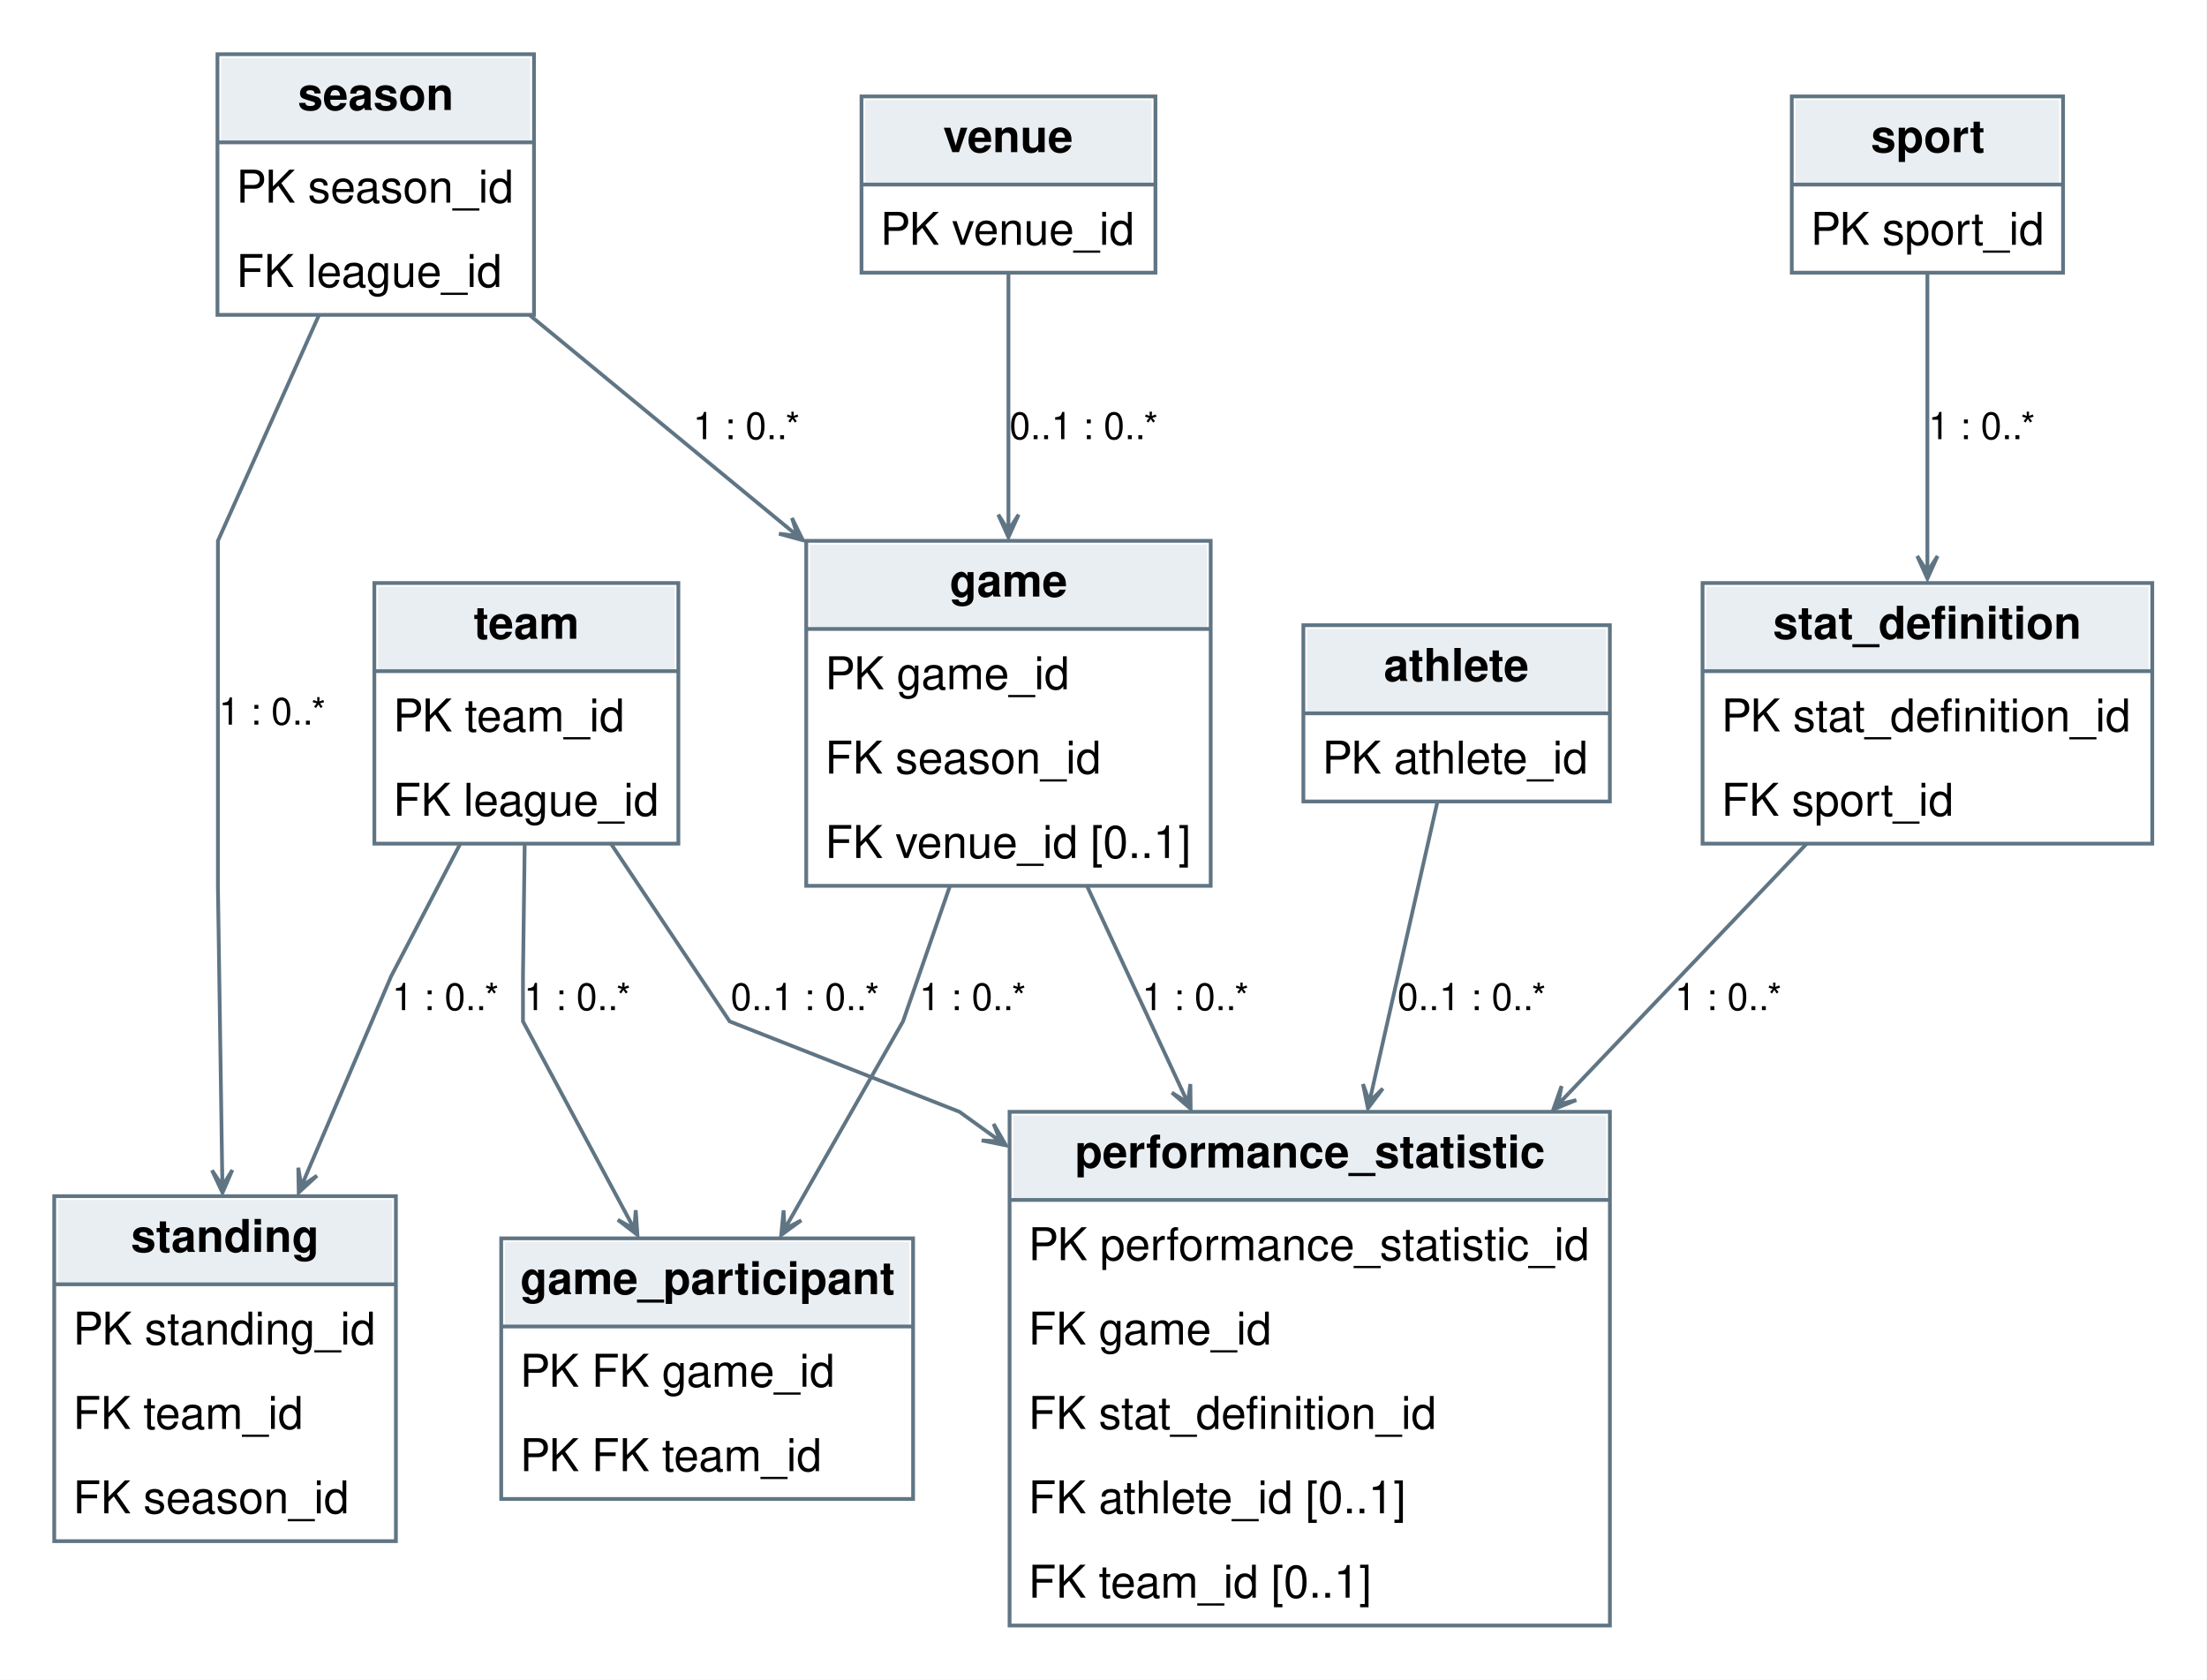
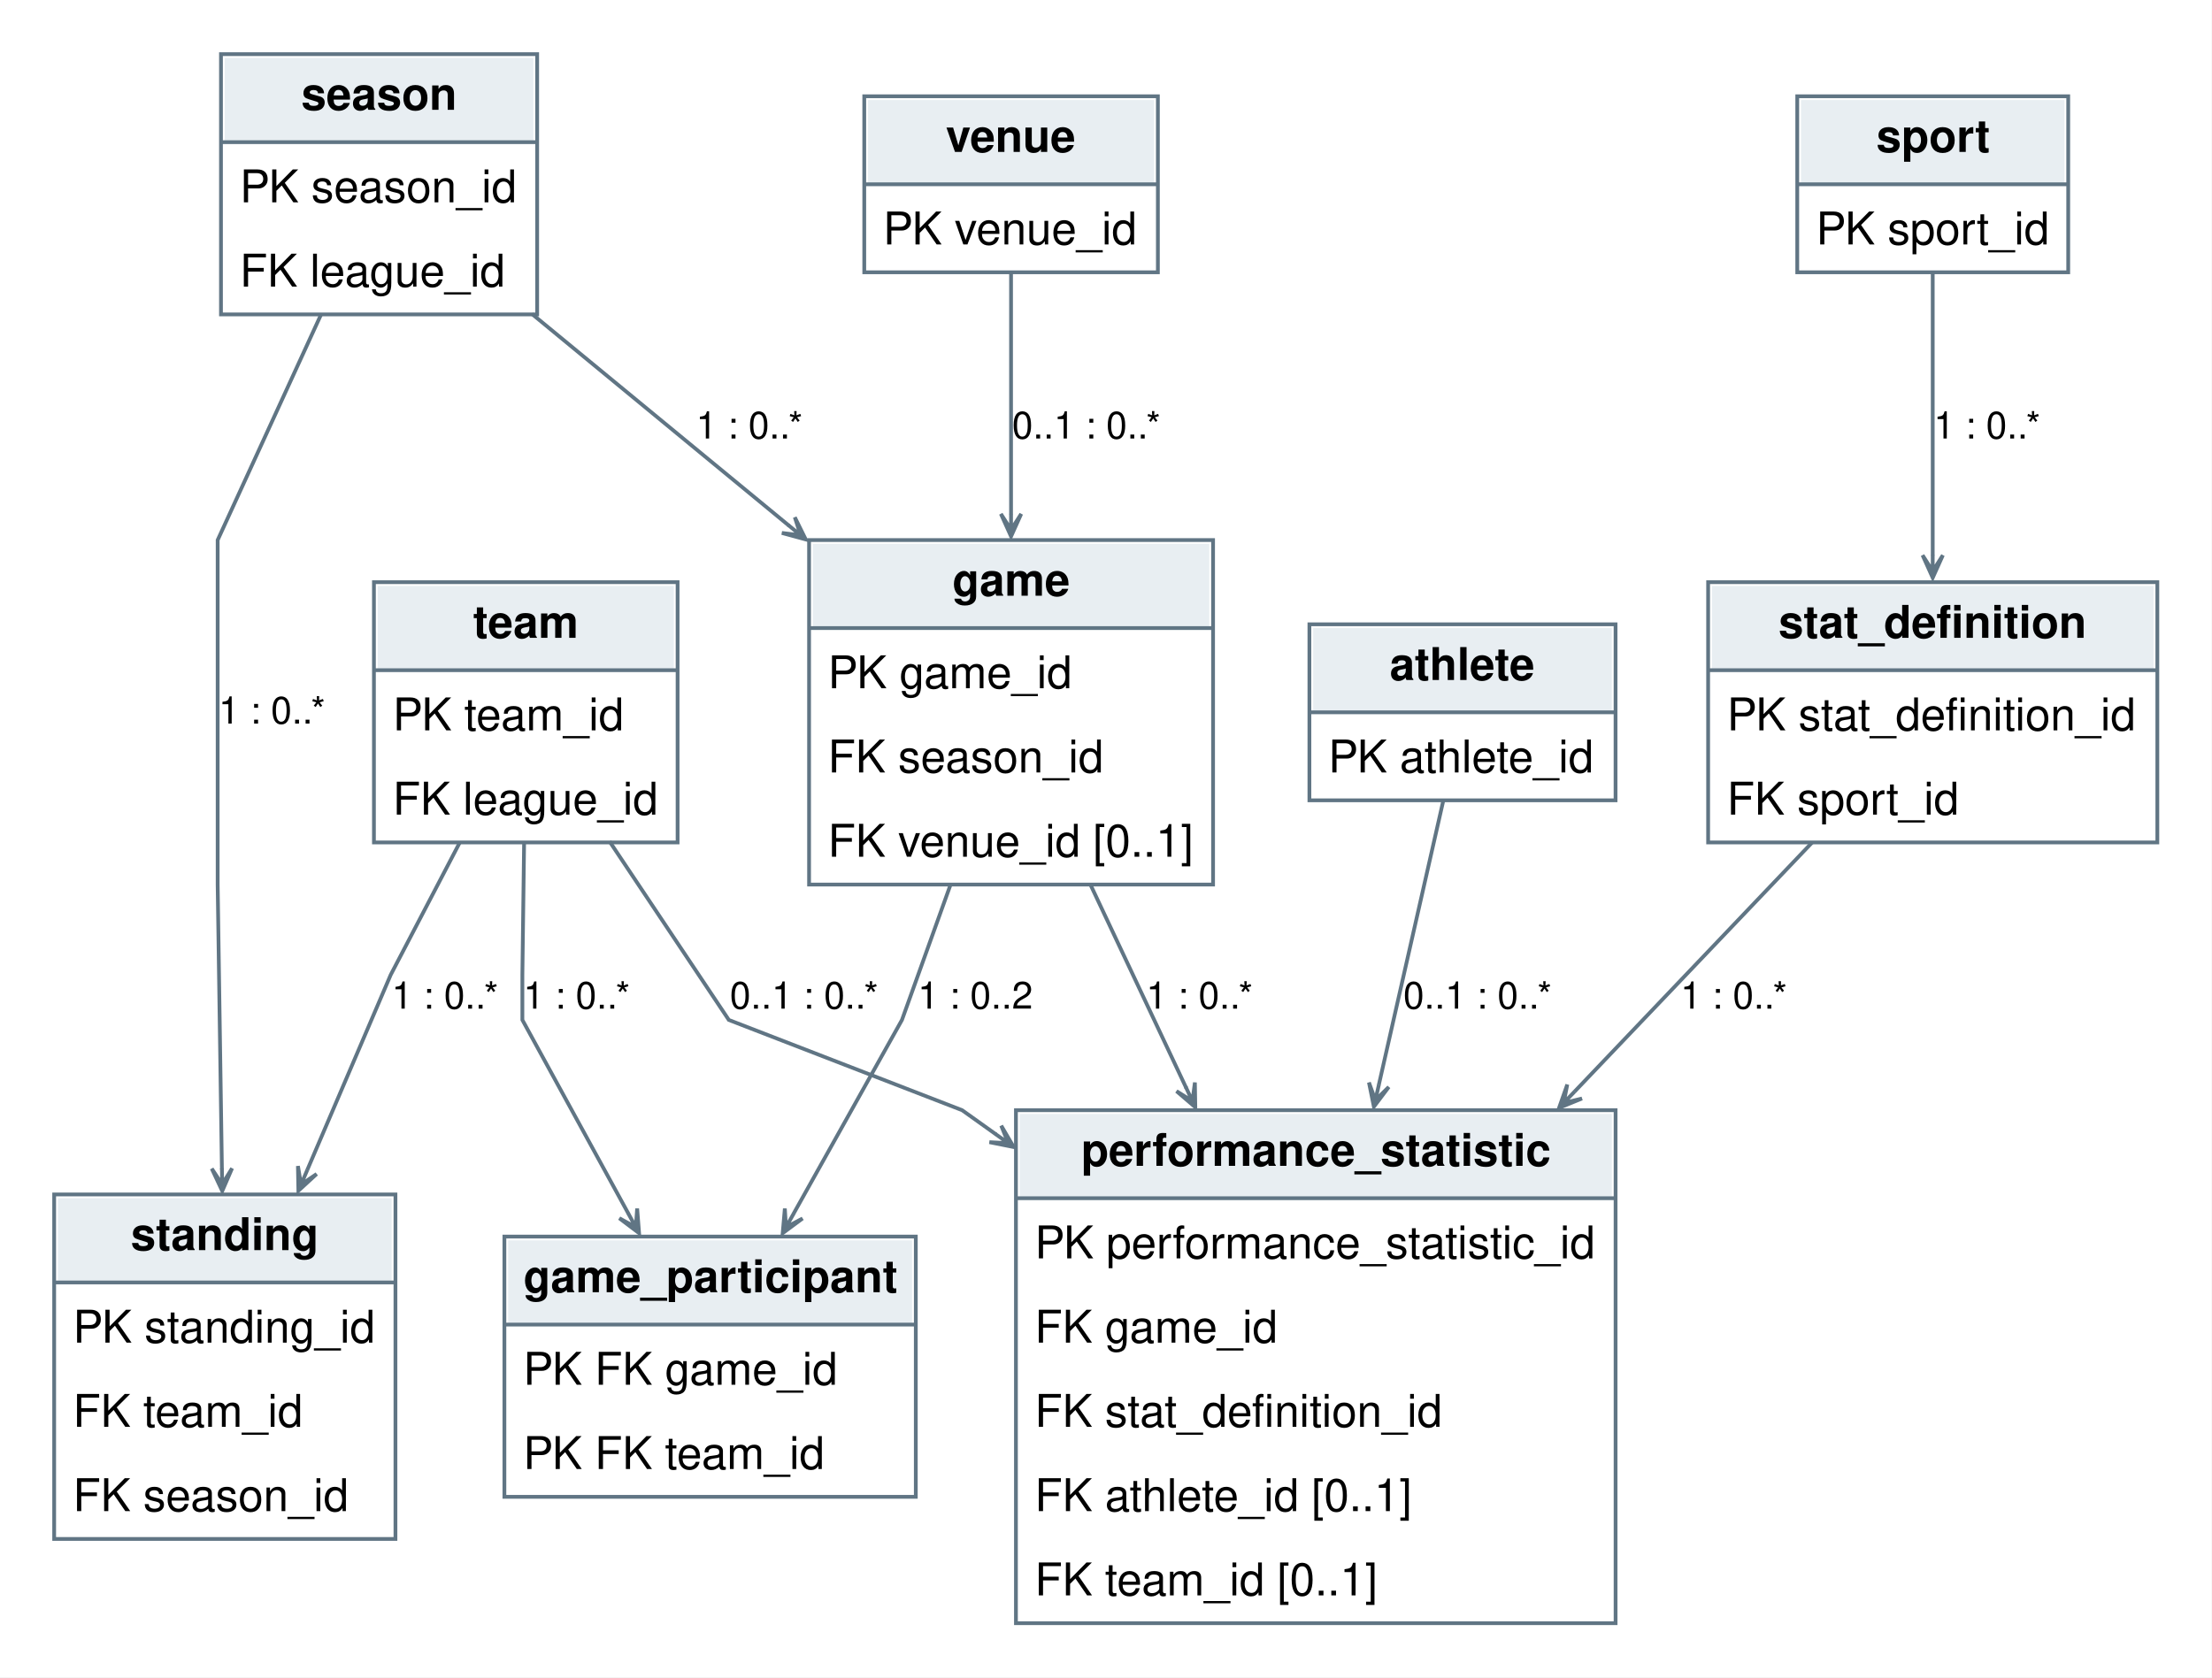
- <svg xmlns="http://www.w3.org/2000/svg" width="586pt" height="446pt" viewBox="0.00 0.00 586.00 446.00">
+ <svg xmlns="http://www.w3.org/2000/svg" width="588pt" height="446pt" viewBox="0.00 0.00 588.00 446.00">
  <g id="graph0" class="graph" transform="scale(1 1) rotate(0) translate(14.4 431.6)">
-     <polygon fill="white" stroke="none" points="-14.4,14.4 -14.4,-431.6 571.47,-431.6 571.47,14.4 -14.4,14.4" />
+     <polygon fill="white" stroke="none" points="-14.4,14.4 -14.4,-431.6 573.47,-431.6 573.47,14.4 -14.4,14.4" />
    <g id="node1" class="node">
-       <polygon fill="#e8eef2" stroke="none" points="44.34,-393.8 44.34,-416.2 126.39,-416.2 126.39,-393.8 44.34,-393.8" />
-       <text xml:space="preserve" text-anchor="start" x="64.68" y="-402.4" font-family="Helvetica,sans-Serif" font-weight="bold" font-size="12.00">season</text>
-       <text xml:space="preserve" text-anchor="start" x="48.34" y="-377.8" font-family="Helvetica,sans-Serif" font-size="12.00">PK season_id</text>
-       <text xml:space="preserve" text-anchor="start" x="48.34" y="-355.4" font-family="Helvetica,sans-Serif" font-size="12.00">FK league_id</text>
-       <polygon fill="#607584" stroke="#607584" points="43.34,-393.8 43.34,-393.8 127.39,-393.8 127.39,-393.8 43.34,-393.8" />
-       <polygon fill="none" stroke="#607584" points="43.34,-348 43.34,-417.2 127.39,-417.2 127.39,-348 43.34,-348" />
+       <polygon fill="#e8eef2" stroke="none" points="45.34,-393.8 45.34,-416.2 127.39,-416.2 127.39,-393.8 45.34,-393.8" />
+       <text xml:space="preserve" text-anchor="start" x="65.68" y="-402.4" font-family="Helvetica,sans-Serif" font-weight="bold" font-size="12.00">season</text>
+       <text xml:space="preserve" text-anchor="start" x="49.34" y="-377.8" font-family="Helvetica,sans-Serif" font-size="12.00">PK season_id</text>
+       <text xml:space="preserve" text-anchor="start" x="49.34" y="-355.4" font-family="Helvetica,sans-Serif" font-size="12.00">FK league_id</text>
+       <polygon fill="#607584" stroke="#607584" points="44.34,-393.8 44.34,-393.8 128.39,-393.8 128.39,-393.8 44.34,-393.8" />
+       <polygon fill="none" stroke="#607584" points="44.34,-348 44.34,-417.2 128.39,-417.2 128.39,-348 44.34,-348" />
    </g>
    <g id="node3" class="node">
-       <polygon fill="#e8eef2" stroke="none" points="200.67,-264.6 200.67,-287 306.06,-287 306.06,-264.6 200.67,-264.6" />
-       <text xml:space="preserve" text-anchor="start" x="237.69" y="-273.2" font-family="Helvetica,sans-Serif" font-weight="bold" font-size="12.00">game</text>
-       <text xml:space="preserve" text-anchor="start" x="204.67" y="-248.6" font-family="Helvetica,sans-Serif" font-size="12.00">PK game_id</text>
-       <text xml:space="preserve" text-anchor="start" x="204.67" y="-226.2" font-family="Helvetica,sans-Serif" font-size="12.00">FK season_id</text>
-       <text xml:space="preserve" text-anchor="start" x="204.67" y="-203.8" font-family="Helvetica,sans-Serif" font-size="12.00">FK venue_id [0..1]</text>
-       <polygon fill="#607584" stroke="#607584" points="199.67,-264.6 199.67,-264.6 307.06,-264.6 307.06,-264.6 199.67,-264.6" />
-       <polygon fill="none" stroke="#607584" points="199.67,-196.4 199.67,-288 307.06,-288 307.06,-196.4 199.67,-196.4" />
+       <polygon fill="#e8eef2" stroke="none" points="201.67,-264.6 201.67,-287 307.06,-287 307.06,-264.6 201.67,-264.6" />
+       <text xml:space="preserve" text-anchor="start" x="238.69" y="-273.2" font-family="Helvetica,sans-Serif" font-weight="bold" font-size="12.00">game</text>
+       <text xml:space="preserve" text-anchor="start" x="205.67" y="-248.6" font-family="Helvetica,sans-Serif" font-size="12.00">PK game_id</text>
+       <text xml:space="preserve" text-anchor="start" x="205.67" y="-226.2" font-family="Helvetica,sans-Serif" font-size="12.00">FK season_id</text>
+       <text xml:space="preserve" text-anchor="start" x="205.67" y="-203.8" font-family="Helvetica,sans-Serif" font-size="12.00">FK venue_id [0..1]</text>
+       <polygon fill="#607584" stroke="#607584" points="200.67,-264.6 200.67,-264.6 308.06,-264.6 308.06,-264.6 200.67,-264.6" />
+       <polygon fill="none" stroke="#607584" points="200.67,-196.4 200.67,-288 308.06,-288 308.06,-196.4 200.67,-196.4" />
    </g>
    <g id="edge1" class="edge">
-       <path fill="none" stroke="#607584" d="M126.03,-348.1C146.53,-331.21 171.77,-310.42 194.35,-291.81" />
-       <polygon fill="#607584" stroke="#607584" points="198.79,-288.16 195.88,-294.06 197.41,-289.29 194.16,-291.97 194.16,-291.97 194.16,-291.97 197.41,-289.29 192.44,-289.89 198.79,-288.16" />
-       <text xml:space="preserve" text-anchor="middle" x="183.82" y="-315" font-family="Helvetica,sans-Serif" font-size="10.00">1 : 0..*</text>
+       <path fill="none" stroke="#607584" d="M127.03,-348.1C147.53,-331.21 172.77,-310.42 195.35,-291.81" />
+       <polygon fill="#607584" stroke="#607584" points="199.79,-288.16 196.88,-294.06 198.41,-289.29 195.16,-291.97 195.16,-291.97 195.16,-291.97 198.41,-289.29 193.44,-289.89 199.79,-288.16" />
+       <text xml:space="preserve" text-anchor="middle" x="184.82" y="-315" font-family="Helvetica,sans-Serif" font-size="10.00">1 : 0..*</text>
    </g>
    <g id="node10" class="node">
      <polygon fill="#e8eef2" stroke="none" points="1,-90.6 1,-113 89.72,-113 89.72,-90.6 1,-90.6" />
      <text xml:space="preserve" text-anchor="start" x="20.36" y="-99.2" font-family="Helvetica,sans-Serif" font-weight="bold" font-size="12.00">standing</text>
      <text xml:space="preserve" text-anchor="start" x="5" y="-74.6" font-family="Helvetica,sans-Serif" font-size="12.00">PK standing_id</text>
      <text xml:space="preserve" text-anchor="start" x="5" y="-52.2" font-family="Helvetica,sans-Serif" font-size="12.00">FK team_id</text>
      <text xml:space="preserve" text-anchor="start" x="5" y="-29.8" font-family="Helvetica,sans-Serif" font-size="12.00">FK season_id</text>
      <polygon fill="#607584" stroke="#607584" points="0,-90.6 0,-90.6 90.72,-90.6 90.72,-90.6 0,-90.6" />
      <polygon fill="none" stroke="#607584" points="0,-22.4 0,-114 90.72,-114 90.72,-22.4 0,-22.4" />
    </g>
    <g id="edge11" class="edge">
-       <path fill="none" stroke="#607584" d="M70.35,-348.07C58.33,-321.22 43.46,-288 43.46,-288 43.46,-288 43.46,-196.4 43.46,-196.4 43.46,-196.4 44.06,-155.94 44.59,-120.66" />
+       <path fill="none" stroke="#607584" d="M70.99,-348.07C58.68,-321.22 43.46,-288 43.46,-288 43.46,-288 43.46,-196.4 43.46,-196.4 43.46,-196.4 44.06,-155.94 44.59,-120.66" />
      <polygon fill="#607584" stroke="#607584" points="44.68,-114.91 47.29,-120.95 44.65,-116.69 44.59,-120.91 44.59,-120.91 44.59,-120.91 44.65,-116.69 41.89,-120.87 44.68,-114.91" />
      <text xml:space="preserve" text-anchor="middle" x="57.91" y="-239.2" font-family="Helvetica,sans-Serif" font-size="10.00">1 : 0..*</text>
    </g>
    <g id="node2" class="node">
-       <polygon fill="#e8eef2" stroke="none" points="215.34,-382.6 215.34,-405 291.39,-405 291.39,-382.6 215.34,-382.6" />
-       <text xml:space="preserve" text-anchor="start" x="236.02" y="-391.2" font-family="Helvetica,sans-Serif" font-weight="bold" font-size="12.00">venue</text>
-       <text xml:space="preserve" text-anchor="start" x="219.34" y="-366.6" font-family="Helvetica,sans-Serif" font-size="12.00">PK venue_id</text>
-       <polygon fill="#607584" stroke="#607584" points="214.34,-382.6 214.34,-382.6 292.39,-382.6 292.39,-382.6 214.34,-382.6" />
-       <polygon fill="none" stroke="#607584" points="214.34,-359.2 214.34,-406 292.39,-406 292.39,-359.2 214.34,-359.2" />
+       <polygon fill="#e8eef2" stroke="none" points="216.34,-382.6 216.34,-405 292.39,-405 292.39,-382.6 216.34,-382.6" />
+       <text xml:space="preserve" text-anchor="start" x="237.02" y="-391.2" font-family="Helvetica,sans-Serif" font-weight="bold" font-size="12.00">venue</text>
+       <text xml:space="preserve" text-anchor="start" x="220.34" y="-366.6" font-family="Helvetica,sans-Serif" font-size="12.00">PK venue_id</text>
+       <polygon fill="#607584" stroke="#607584" points="215.34,-382.6 215.34,-382.6 293.39,-382.6 293.39,-382.6 215.34,-382.6" />
+       <polygon fill="none" stroke="#607584" points="215.34,-359.2 215.34,-406 293.39,-406 293.39,-359.2 215.34,-359.2" />
    </g>
    <g id="edge2" class="edge">
-       <path fill="none" stroke="#607584" d="M253.36,-359.36C253.36,-341.99 253.36,-317.13 253.36,-294.87" />
-       <polygon fill="#607584" stroke="#607584" points="253.36,-288.96 256.06,-294.96 253.36,-290.75 253.36,-294.96 253.36,-294.96 253.36,-294.96 253.36,-290.75 250.66,-294.96 253.36,-288.96" />
-       <text xml:space="preserve" text-anchor="middle" x="273.37" y="-315" font-family="Helvetica,sans-Serif" font-size="10.00">0..1 : 0..*</text>
+       <path fill="none" stroke="#607584" d="M254.36,-359.36C254.36,-341.99 254.36,-317.13 254.36,-294.87" />
+       <polygon fill="#607584" stroke="#607584" points="254.36,-288.96 257.06,-294.96 254.36,-290.75 254.36,-294.96 254.36,-294.96 254.36,-294.96 254.36,-290.75 251.66,-294.96 254.36,-288.96" />
+       <text xml:space="preserve" text-anchor="middle" x="274.37" y="-315" font-family="Helvetica,sans-Serif" font-size="10.00">0..1 : 0..*</text>
    </g>
    <g id="node4" class="node">
-       <polygon fill="#e8eef2" stroke="none" points="119.68,-79.4 119.68,-101.8 227.04,-101.8 227.04,-79.4 119.68,-79.4" />
-       <text xml:space="preserve" text-anchor="start" x="123.68" y="-88" font-family="Helvetica,sans-Serif" font-weight="bold" font-size="12.00">game_participant</text>
-       <text xml:space="preserve" text-anchor="start" x="123.68" y="-63.4" font-family="Helvetica,sans-Serif" font-size="12.00">PK FK game_id</text>
-       <text xml:space="preserve" text-anchor="start" x="123.68" y="-41" font-family="Helvetica,sans-Serif" font-size="12.00">PK FK team_id</text>
-       <polygon fill="#607584" stroke="#607584" points="118.68,-79.4 118.68,-79.4 228.04,-79.4 228.04,-79.4 118.68,-79.4" />
-       <polygon fill="none" stroke="#607584" points="118.68,-33.6 118.68,-102.8 228.04,-102.8 228.04,-33.6 118.68,-33.6" />
+       <polygon fill="#e8eef2" stroke="none" points="120.68,-79.4 120.68,-101.8 228.04,-101.8 228.04,-79.4 120.68,-79.4" />
+       <text xml:space="preserve" text-anchor="start" x="124.68" y="-88" font-family="Helvetica,sans-Serif" font-weight="bold" font-size="12.00">game_participant</text>
+       <text xml:space="preserve" text-anchor="start" x="124.68" y="-63.4" font-family="Helvetica,sans-Serif" font-size="12.00">PK FK game_id</text>
+       <text xml:space="preserve" text-anchor="start" x="124.68" y="-41" font-family="Helvetica,sans-Serif" font-size="12.00">PK FK team_id</text>
+       <polygon fill="#607584" stroke="#607584" points="119.68,-79.4 119.68,-79.4 229.04,-79.4 229.04,-79.4 119.68,-79.4" />
+       <polygon fill="none" stroke="#607584" points="119.68,-33.6 119.68,-102.8 229.04,-102.8 229.04,-33.6 119.68,-33.6" />
    </g>
    <g id="edge3" class="edge">
-       <path fill="none" stroke="#607584" d="M237.89,-196.55C231.41,-177.86 225.36,-160.4 225.36,-160.4 225.36,-160.4 209.99,-133.43 195.96,-108.83" />
-       <polygon fill="#607584" stroke="#607584" points="193.03,-103.7 198.35,-107.58 193.92,-105.25 196.01,-108.91 196.01,-108.91 196.01,-108.91 193.92,-105.25 193.66,-110.25 193.03,-103.7" />
-       <text xml:space="preserve" text-anchor="middle" x="243.88" y="-163.4" font-family="Helvetica,sans-Serif" font-size="10.00">1 : 0..*</text>
+       <path fill="none" stroke="#607584" d="M238.34,-196.55C231.63,-177.86 225.36,-160.4 225.36,-160.4 225.36,-160.4 210.28,-133.43 196.52,-108.83" />
+       <polygon fill="#607584" stroke="#607584" points="193.66,-103.71 198.94,-107.62 194.53,-105.26 196.59,-108.94 196.59,-108.94 196.59,-108.94 194.53,-105.26 194.23,-110.26 193.66,-103.71" />
+       <text xml:space="preserve" text-anchor="middle" x="244.86" y="-163.4" font-family="Helvetica,sans-Serif" font-size="10.00">1 : 0..2</text>
    </g>
    <g id="node7" class="node">
-       <polygon fill="#e8eef2" stroke="none" points="254.66,-113 254.66,-135.4 412.06,-135.4 412.06,-113 254.66,-113" />
-       <text xml:space="preserve" text-anchor="start" x="271" y="-121.6" font-family="Helvetica,sans-Serif" font-weight="bold" font-size="12.00">performance_statistic</text>
-       <text xml:space="preserve" text-anchor="start" x="258.66" y="-97" font-family="Helvetica,sans-Serif" font-size="12.00">PK performance_statistic_id</text>
-       <text xml:space="preserve" text-anchor="start" x="258.66" y="-74.6" font-family="Helvetica,sans-Serif" font-size="12.00">FK game_id</text>
-       <text xml:space="preserve" text-anchor="start" x="258.66" y="-52.2" font-family="Helvetica,sans-Serif" font-size="12.00">FK stat_definition_id</text>
-       <text xml:space="preserve" text-anchor="start" x="258.66" y="-29.8" font-family="Helvetica,sans-Serif" font-size="12.00">FK athlete_id [0..1]</text>
-       <text xml:space="preserve" text-anchor="start" x="258.66" y="-7.4" font-family="Helvetica,sans-Serif" font-size="12.00">FK team_id [0..1]</text>
-       <polygon fill="#607584" stroke="#607584" points="253.66,-113 253.66,-113 413.06,-113 413.06,-113 253.66,-113" />
-       <polygon fill="none" stroke="#607584" points="253.66,0 253.66,-136.4 413.06,-136.4 413.06,0 253.66,0" />
+       <polygon fill="#e8eef2" stroke="none" points="256.66,-113 256.66,-135.4 414.06,-135.4 414.06,-113 256.66,-113" />
+       <text xml:space="preserve" text-anchor="start" x="273" y="-121.6" font-family="Helvetica,sans-Serif" font-weight="bold" font-size="12.00">performance_statistic</text>
+       <text xml:space="preserve" text-anchor="start" x="260.66" y="-97" font-family="Helvetica,sans-Serif" font-size="12.00">PK performance_statistic_id</text>
+       <text xml:space="preserve" text-anchor="start" x="260.66" y="-74.6" font-family="Helvetica,sans-Serif" font-size="12.00">FK game_id</text>
+       <text xml:space="preserve" text-anchor="start" x="260.66" y="-52.2" font-family="Helvetica,sans-Serif" font-size="12.00">FK stat_definition_id</text>
+       <text xml:space="preserve" text-anchor="start" x="260.66" y="-29.8" font-family="Helvetica,sans-Serif" font-size="12.00">FK athlete_id [0..1]</text>
+       <text xml:space="preserve" text-anchor="start" x="260.66" y="-7.4" font-family="Helvetica,sans-Serif" font-size="12.00">FK team_id [0..1]</text>
+       <polygon fill="#607584" stroke="#607584" points="255.66,-113 255.66,-113 415.06,-113 415.06,-113 255.66,-113" />
+       <polygon fill="none" stroke="#607584" points="255.66,0 255.66,-136.4 415.06,-136.4 415.06,0 255.66,0" />
    </g>
    <g id="edge5" class="edge">
-       <path fill="none" stroke="#607584" d="M274.17,-196.46C281.87,-179.91 290.8,-160.7 299.37,-142.29" />
-       <polygon fill="#607584" stroke="#607584" points="301.74,-137.19 301.66,-143.77 300.99,-138.81 299.21,-142.63 299.21,-142.63 299.21,-142.63 300.99,-138.81 296.76,-141.49 301.74,-137.19" />
-       <text xml:space="preserve" text-anchor="middle" x="303.03" y="-163.4" font-family="Helvetica,sans-Serif" font-size="10.00">1 : 0..*</text>
+       <path fill="none" stroke="#607584" d="M275.43,-196.46C283.22,-179.91 292.27,-160.7 300.94,-142.29" />
+       <polygon fill="#607584" stroke="#607584" points="303.34,-137.19 303.23,-143.77 302.58,-138.8 300.79,-142.62 300.79,-142.62 300.79,-142.62 302.58,-138.8 298.34,-141.47 303.34,-137.19" />
+       <text xml:space="preserve" text-anchor="middle" x="304.47" y="-163.4" font-family="Helvetica,sans-Serif" font-size="10.00">1 : 0..*</text>
    </g>
    <g id="node5" class="node">
      <polygon fill="#e8eef2" stroke="none" points="86,-253.4 86,-275.8 164.72,-275.8 164.72,-253.4 86,-253.4" />
      <text xml:space="preserve" text-anchor="start" x="111.36" y="-262" font-family="Helvetica,sans-Serif" font-weight="bold" font-size="12.00">team</text>
      <text xml:space="preserve" text-anchor="start" x="90" y="-237.4" font-family="Helvetica,sans-Serif" font-size="12.00">PK team_id</text>
      <text xml:space="preserve" text-anchor="start" x="90" y="-215" font-family="Helvetica,sans-Serif" font-size="12.00">FK league_id</text>
      <polygon fill="#607584" stroke="#607584" points="85,-253.4 85,-253.4 165.72,-253.4 165.72,-253.4 85,-253.4" />
      <polygon fill="none" stroke="#607584" points="85,-207.6 85,-276.8 165.72,-276.8 165.72,-207.6 85,-207.6" />
    </g>
    <g id="edge4" class="edge">
-       <path fill="none" stroke="#607584" d="M124.92,-207.61C124.69,-190.14 124.46,-172.4 124.46,-172.4 124.46,-172.4 124.46,-160.4 124.46,-160.4 124.46,-160.4 138.92,-133.43 152.11,-108.83" />
-       <polygon fill="#607584" stroke="#607584" points="154.85,-103.72 154.4,-110.28 154.01,-105.29 152.02,-109 152.02,-109 152.02,-109 154.01,-105.29 149.64,-107.73 154.85,-103.72" />
+       <path fill="none" stroke="#607584" d="M124.92,-207.61C124.69,-190.14 124.46,-172.4 124.46,-172.4 124.46,-172.4 124.46,-160.4 124.46,-160.4 124.46,-160.4 139.21,-133.43 152.68,-108.83" />
+       <polygon fill="#607584" stroke="#607584" points="155.48,-103.71 154.97,-110.27 154.62,-105.27 152.6,-108.97 152.6,-108.97 152.6,-108.97 154.62,-105.27 150.23,-107.68 155.48,-103.71" />
      <text xml:space="preserve" text-anchor="middle" x="138.91" y="-163.4" font-family="Helvetica,sans-Serif" font-size="10.00">1 : 0..*</text>
    </g>
    <g id="edge8" class="edge">
-       <path fill="none" stroke="#607584" d="M147.63,-207.87C162.5,-185.61 179.34,-160.4 179.34,-160.4 179.34,-160.4 240.36,-136.4 240.36,-136.4 240.36,-136.4 243.21,-134.34 247.91,-130.95" />
-       <polygon fill="#607584" stroke="#607584" points="252.7,-127.49 249.42,-133.19 251.26,-128.53 247.84,-131 247.84,-131 247.84,-131 251.26,-128.53 246.25,-128.81 252.7,-127.49" />
+       <path fill="none" stroke="#607584" d="M147.63,-207.87C162.5,-185.61 179.34,-160.4 179.34,-160.4 179.34,-160.4 241.36,-136.4 241.36,-136.4 241.36,-136.4 244.81,-133.94 250.38,-129.96" />
+       <polygon fill="#607584" stroke="#607584" points="255.06,-126.61 251.75,-132.29 253.61,-127.64 250.18,-130.1 250.18,-130.1 250.18,-130.1 253.61,-127.64 248.61,-127.9 255.06,-126.61" />
      <text xml:space="preserve" text-anchor="middle" x="199.35" y="-163.4" font-family="Helvetica,sans-Serif" font-size="10.00">0..1 : 0..*</text>
    </g>
    <g id="edge10" class="edge">
      <path fill="none" stroke="#607584" d="M107.83,-207.61C98.72,-190.14 89.46,-172.4 89.46,-172.4 89.46,-172.4 78.33,-146.36 67.25,-120.44" />
      <polygon fill="#607584" stroke="#607584" points="64.92,-114.99 69.77,-119.44 65.62,-116.62 67.28,-120.5 67.28,-120.5 67.28,-120.5 65.62,-116.62 64.8,-121.56 64.92,-114.99" />
      <text xml:space="preserve" text-anchor="middle" x="103.91" y="-163.4" font-family="Helvetica,sans-Serif" font-size="10.00">1 : 0..*</text>
    </g>
    <g id="node6" class="node">
-       <polygon fill="#e8eef2" stroke="none" points="332.67,-242.2 332.67,-264.6 412.05,-264.6 412.05,-242.2 332.67,-242.2" />
-       <text xml:space="preserve" text-anchor="start" x="353.02" y="-250.8" font-family="Helvetica,sans-Serif" font-weight="bold" font-size="12.00">athlete</text>
-       <text xml:space="preserve" text-anchor="start" x="336.67" y="-226.2" font-family="Helvetica,sans-Serif" font-size="12.00">PK athlete_id</text>
-       <polygon fill="#607584" stroke="#607584" points="331.67,-242.2 331.67,-242.2 413.05,-242.2 413.05,-242.2 331.67,-242.2" />
-       <polygon fill="none" stroke="#607584" points="331.67,-218.8 331.67,-265.6 413.05,-265.6 413.05,-218.8 331.67,-218.8" />
+       <polygon fill="#e8eef2" stroke="none" points="334.67,-242.2 334.67,-264.6 414.05,-264.6 414.05,-242.2 334.67,-242.2" />
+       <text xml:space="preserve" text-anchor="start" x="355.02" y="-250.8" font-family="Helvetica,sans-Serif" font-weight="bold" font-size="12.00">athlete</text>
+       <text xml:space="preserve" text-anchor="start" x="338.67" y="-226.2" font-family="Helvetica,sans-Serif" font-size="12.00">PK athlete_id</text>
+       <polygon fill="#607584" stroke="#607584" points="333.67,-242.2 333.67,-242.2 415.05,-242.2 415.05,-242.2 333.67,-242.2" />
+       <polygon fill="none" stroke="#607584" points="333.67,-218.8 333.67,-265.6 415.05,-265.6 415.05,-218.8 333.67,-218.8" />
    </g>
    <g id="edge7" class="edge">
-       <path fill="none" stroke="#607584" d="M367.34,-219.07C362.96,-199.74 356.35,-170.57 350.11,-143.08" />
-       <polygon fill="#607584" stroke="#607584" points="348.81,-137.32 352.77,-142.58 349.2,-139.06 350.14,-143.18 350.14,-143.18 350.14,-143.18 349.2,-139.06 347.5,-143.77 348.81,-137.32" />
-       <text xml:space="preserve" text-anchor="middle" x="376.37" y="-163.4" font-family="Helvetica,sans-Serif" font-size="10.00">0..1 : 0..*</text>
+       <path fill="none" stroke="#607584" d="M369.34,-219.07C364.96,-199.74 358.35,-170.57 352.11,-143.08" />
+       <polygon fill="#607584" stroke="#607584" points="350.81,-137.32 354.77,-142.58 351.2,-139.06 352.14,-143.18 352.14,-143.18 352.14,-143.18 351.2,-139.06 349.5,-143.77 350.81,-137.32" />
+       <text xml:space="preserve" text-anchor="middle" x="378.37" y="-163.4" font-family="Helvetica,sans-Serif" font-size="10.00">0..1 : 0..*</text>
    </g>
    <g id="node8" class="node">
-       <polygon fill="#e8eef2" stroke="none" points="438.66,-253.4 438.66,-275.8 556.07,-275.8 556.07,-253.4 438.66,-253.4" />
-       <text xml:space="preserve" text-anchor="start" x="456.36" y="-262" font-family="Helvetica,sans-Serif" font-weight="bold" font-size="12.00">stat_definition</text>
-       <text xml:space="preserve" text-anchor="start" x="442.66" y="-237.4" font-family="Helvetica,sans-Serif" font-size="12.00">PK stat_definition_id</text>
-       <text xml:space="preserve" text-anchor="start" x="442.66" y="-215" font-family="Helvetica,sans-Serif" font-size="12.00">FK sport_id</text>
-       <polygon fill="#607584" stroke="#607584" points="437.66,-253.4 437.66,-253.4 557.07,-253.4 557.07,-253.4 437.66,-253.4" />
-       <polygon fill="none" stroke="#607584" points="437.66,-207.6 437.66,-276.8 557.07,-276.8 557.07,-207.6 437.66,-207.6" />
+       <polygon fill="#e8eef2" stroke="none" points="440.66,-253.4 440.66,-275.8 558.07,-275.8 558.07,-253.4 440.66,-253.4" />
+       <text xml:space="preserve" text-anchor="start" x="458.36" y="-262" font-family="Helvetica,sans-Serif" font-weight="bold" font-size="12.00">stat_definition</text>
+       <text xml:space="preserve" text-anchor="start" x="444.66" y="-237.4" font-family="Helvetica,sans-Serif" font-size="12.00">PK stat_definition_id</text>
+       <text xml:space="preserve" text-anchor="start" x="444.66" y="-215" font-family="Helvetica,sans-Serif" font-size="12.00">FK sport_id</text>
+       <polygon fill="#607584" stroke="#607584" points="439.66,-253.4 439.66,-253.4 559.07,-253.4 559.07,-253.4 439.66,-253.4" />
+       <polygon fill="none" stroke="#607584" points="439.66,-207.6 439.66,-276.8 559.07,-276.8 559.07,-207.6 439.66,-207.6" />
    </g>
    <g id="edge6" class="edge">
-       <path fill="none" stroke="#607584" d="M465.35,-207.63C447.33,-188.72 424.09,-164.35 402.15,-141.34" />
-       <polygon fill="#607584" stroke="#607584" points="398.04,-137.03 404.13,-139.51 399.26,-138.32 402.18,-141.37 402.18,-141.37 402.18,-141.37 399.26,-138.32 400.22,-143.23 398.04,-137.03" />
-       <text xml:space="preserve" text-anchor="middle" x="444.5" y="-163.4" font-family="Helvetica,sans-Serif" font-size="10.00">1 : 0..*</text>
+       <path fill="none" stroke="#607584" d="M467.35,-207.63C449.33,-188.72 426.09,-164.35 404.15,-141.34" />
+       <polygon fill="#607584" stroke="#607584" points="400.04,-137.03 406.13,-139.51 401.26,-138.32 404.18,-141.37 404.18,-141.37 404.18,-141.37 401.26,-138.32 402.22,-143.23 400.04,-137.03" />
+       <text xml:space="preserve" text-anchor="middle" x="446.5" y="-163.4" font-family="Helvetica,sans-Serif" font-size="10.00">1 : 0..*</text>
    </g>
    <g id="node9" class="node">
-       <polygon fill="#e8eef2" stroke="none" points="462.35,-382.6 462.35,-405 532.38,-405 532.38,-382.6 462.35,-382.6" />
-       <text xml:space="preserve" text-anchor="start" x="482.36" y="-391.2" font-family="Helvetica,sans-Serif" font-weight="bold" font-size="12.00">sport</text>
-       <text xml:space="preserve" text-anchor="start" x="466.35" y="-366.6" font-family="Helvetica,sans-Serif" font-size="12.00">PK sport_id</text>
-       <polygon fill="#607584" stroke="#607584" points="461.35,-382.6 461.35,-382.6 533.38,-382.6 533.38,-382.6 461.35,-382.6" />
-       <polygon fill="none" stroke="#607584" points="461.35,-359.2 461.35,-406 533.38,-406 533.38,-359.2 461.35,-359.2" />
+       <polygon fill="#e8eef2" stroke="none" points="464.35,-382.6 464.35,-405 534.38,-405 534.38,-382.6 464.35,-382.6" />
+       <text xml:space="preserve" text-anchor="start" x="484.36" y="-391.2" font-family="Helvetica,sans-Serif" font-weight="bold" font-size="12.00">sport</text>
+       <text xml:space="preserve" text-anchor="start" x="468.35" y="-366.6" font-family="Helvetica,sans-Serif" font-size="12.00">PK sport_id</text>
+       <polygon fill="#607584" stroke="#607584" points="463.35,-382.6 463.35,-382.6 535.38,-382.6 535.38,-382.6 463.35,-382.6" />
+       <polygon fill="none" stroke="#607584" points="463.35,-359.2 463.35,-406 535.38,-406 535.38,-359.2 463.35,-359.2" />
    </g>
    <g id="edge9" class="edge">
-       <path fill="none" stroke="#607584" d="M497.36,-359.36C497.36,-339.06 497.36,-308.53 497.36,-283.87" />
-       <polygon fill="#607584" stroke="#607584" points="497.36,-277.97 500.06,-283.97 497.36,-279.75 497.36,-283.97 497.36,-283.97 497.36,-283.97 497.36,-279.75 494.66,-283.97 497.36,-277.97" />
-       <text xml:space="preserve" text-anchor="middle" x="511.82" y="-315" font-family="Helvetica,sans-Serif" font-size="10.00">1 : 0..*</text>
+       <path fill="none" stroke="#607584" d="M499.36,-359.36C499.36,-339.06 499.36,-308.53 499.36,-283.87" />
+       <polygon fill="#607584" stroke="#607584" points="499.36,-277.97 502.06,-283.97 499.36,-279.75 499.36,-283.97 499.36,-283.97 499.36,-283.97 499.36,-279.75 496.66,-283.97 499.36,-277.97" />
+       <text xml:space="preserve" text-anchor="middle" x="513.82" y="-315" font-family="Helvetica,sans-Serif" font-size="10.00">1 : 0..*</text>
    </g>
  </g>
</svg>
